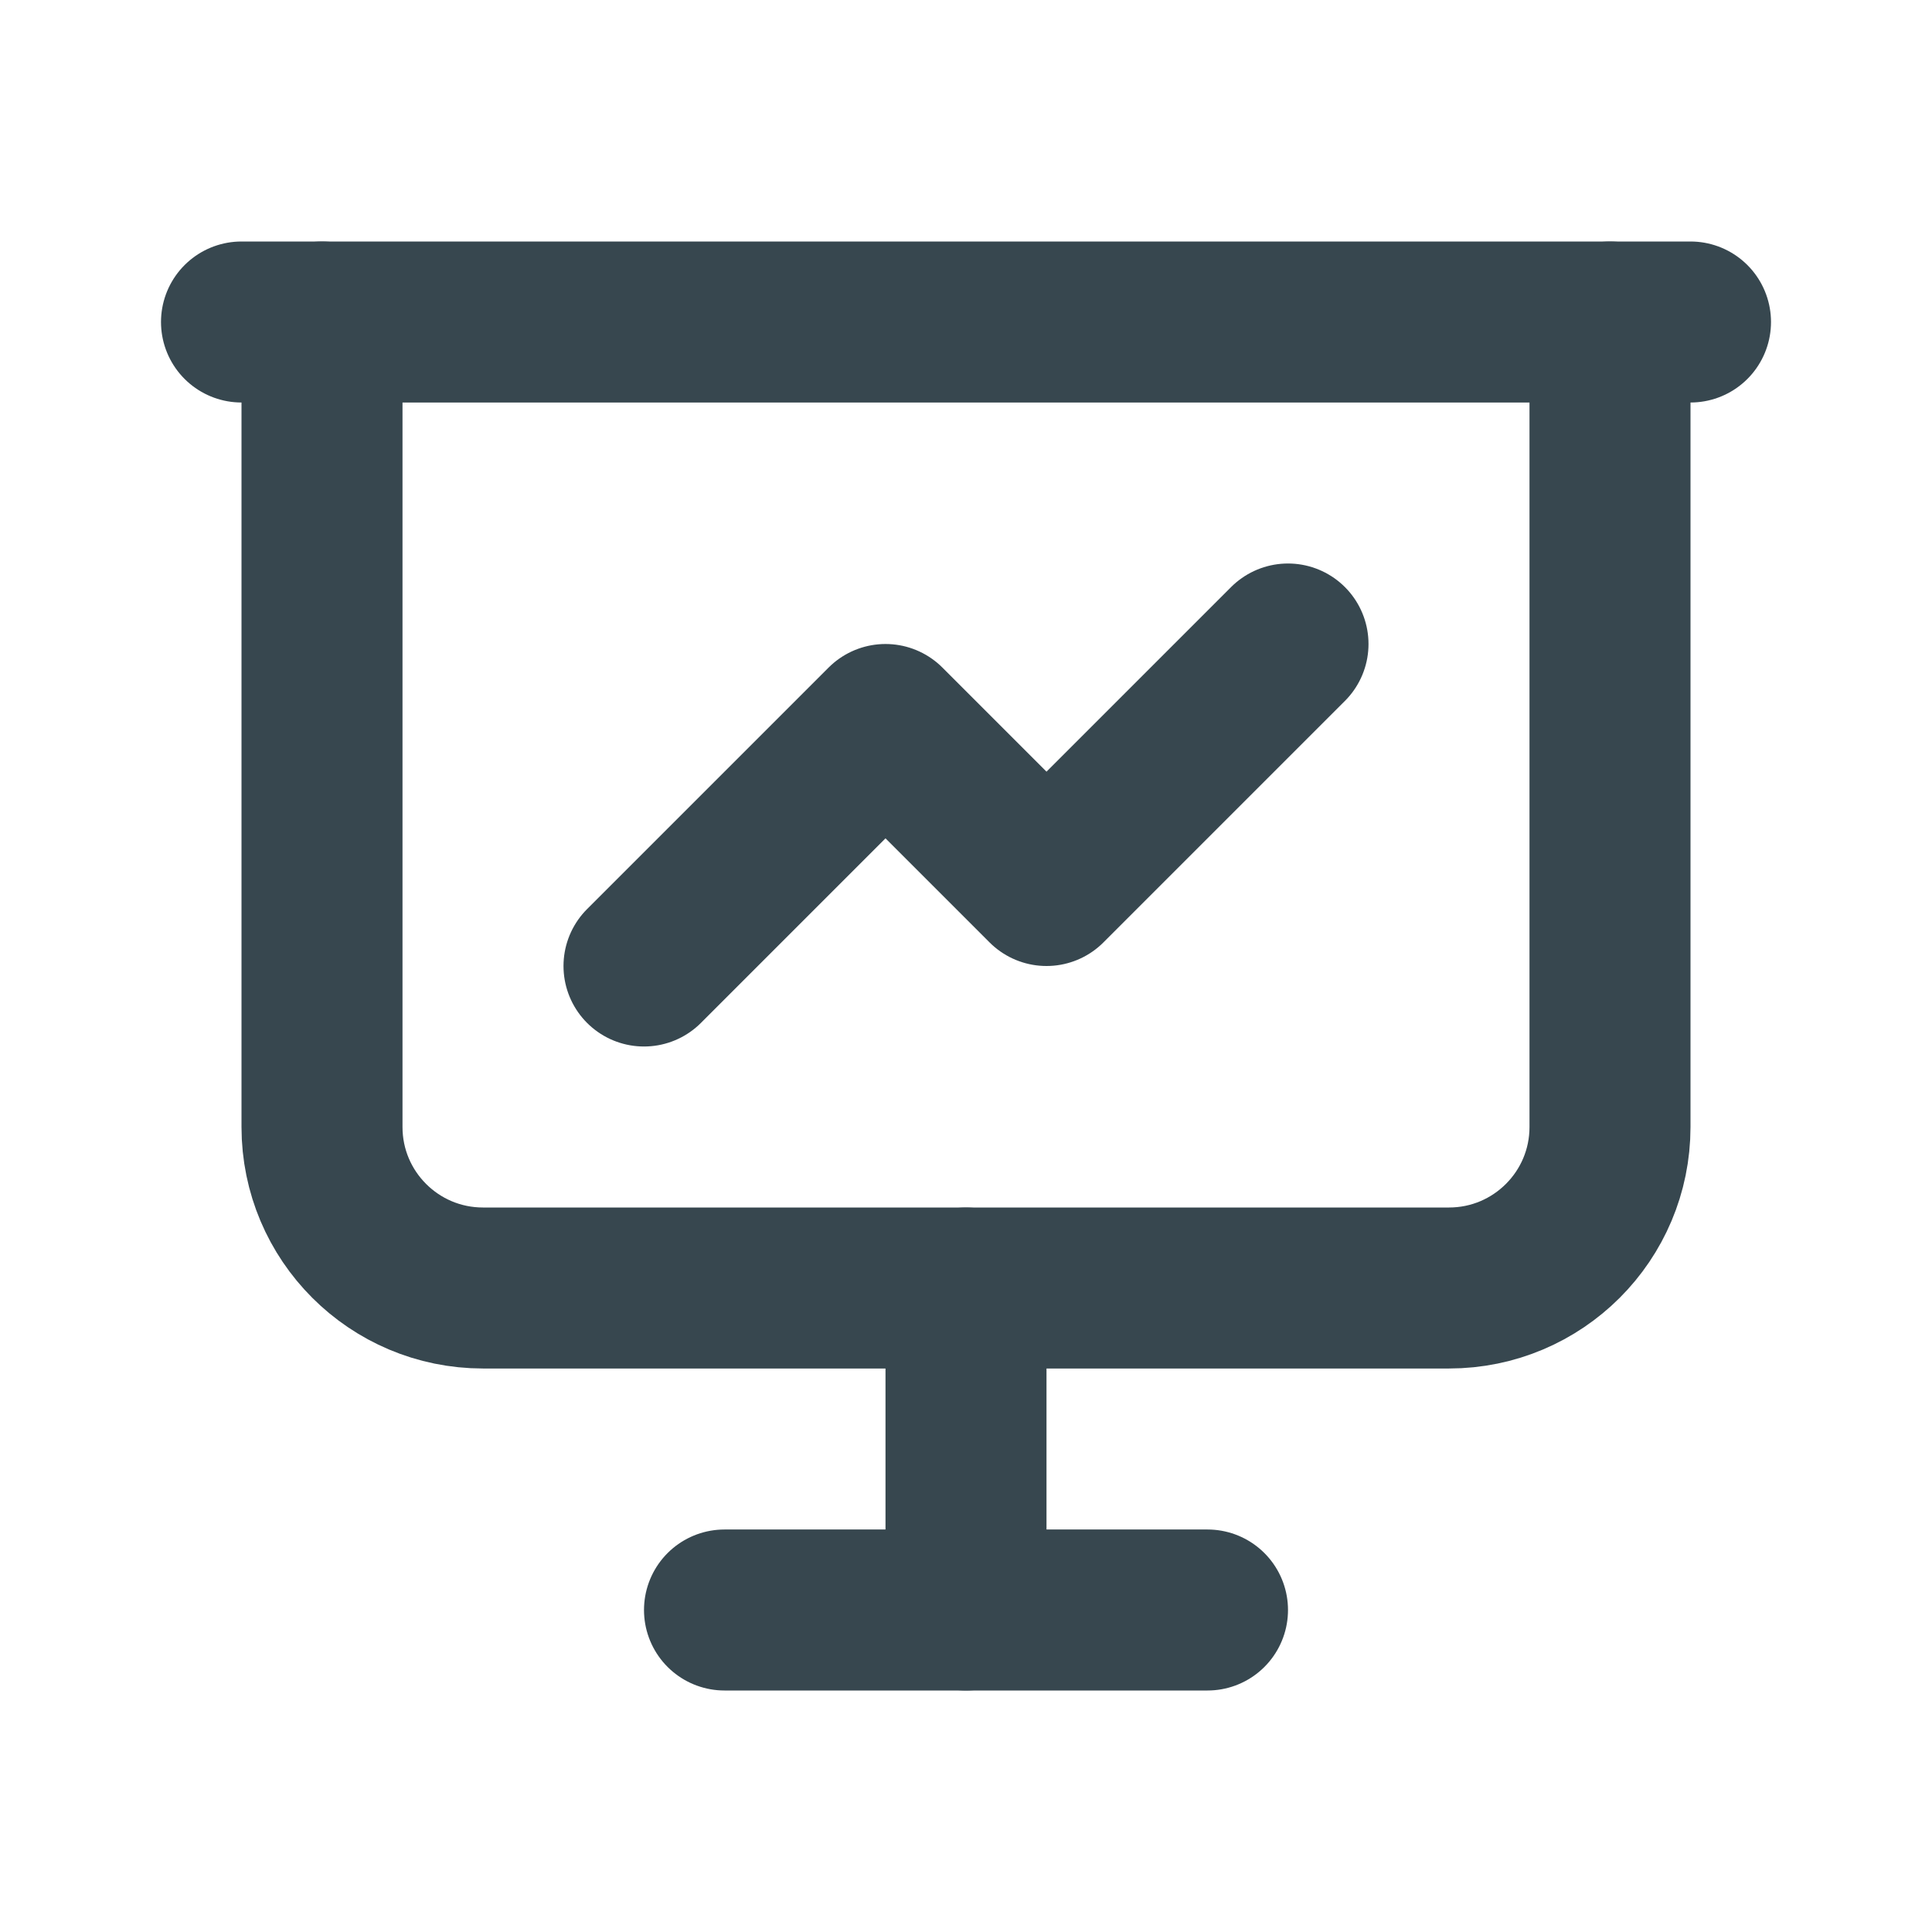
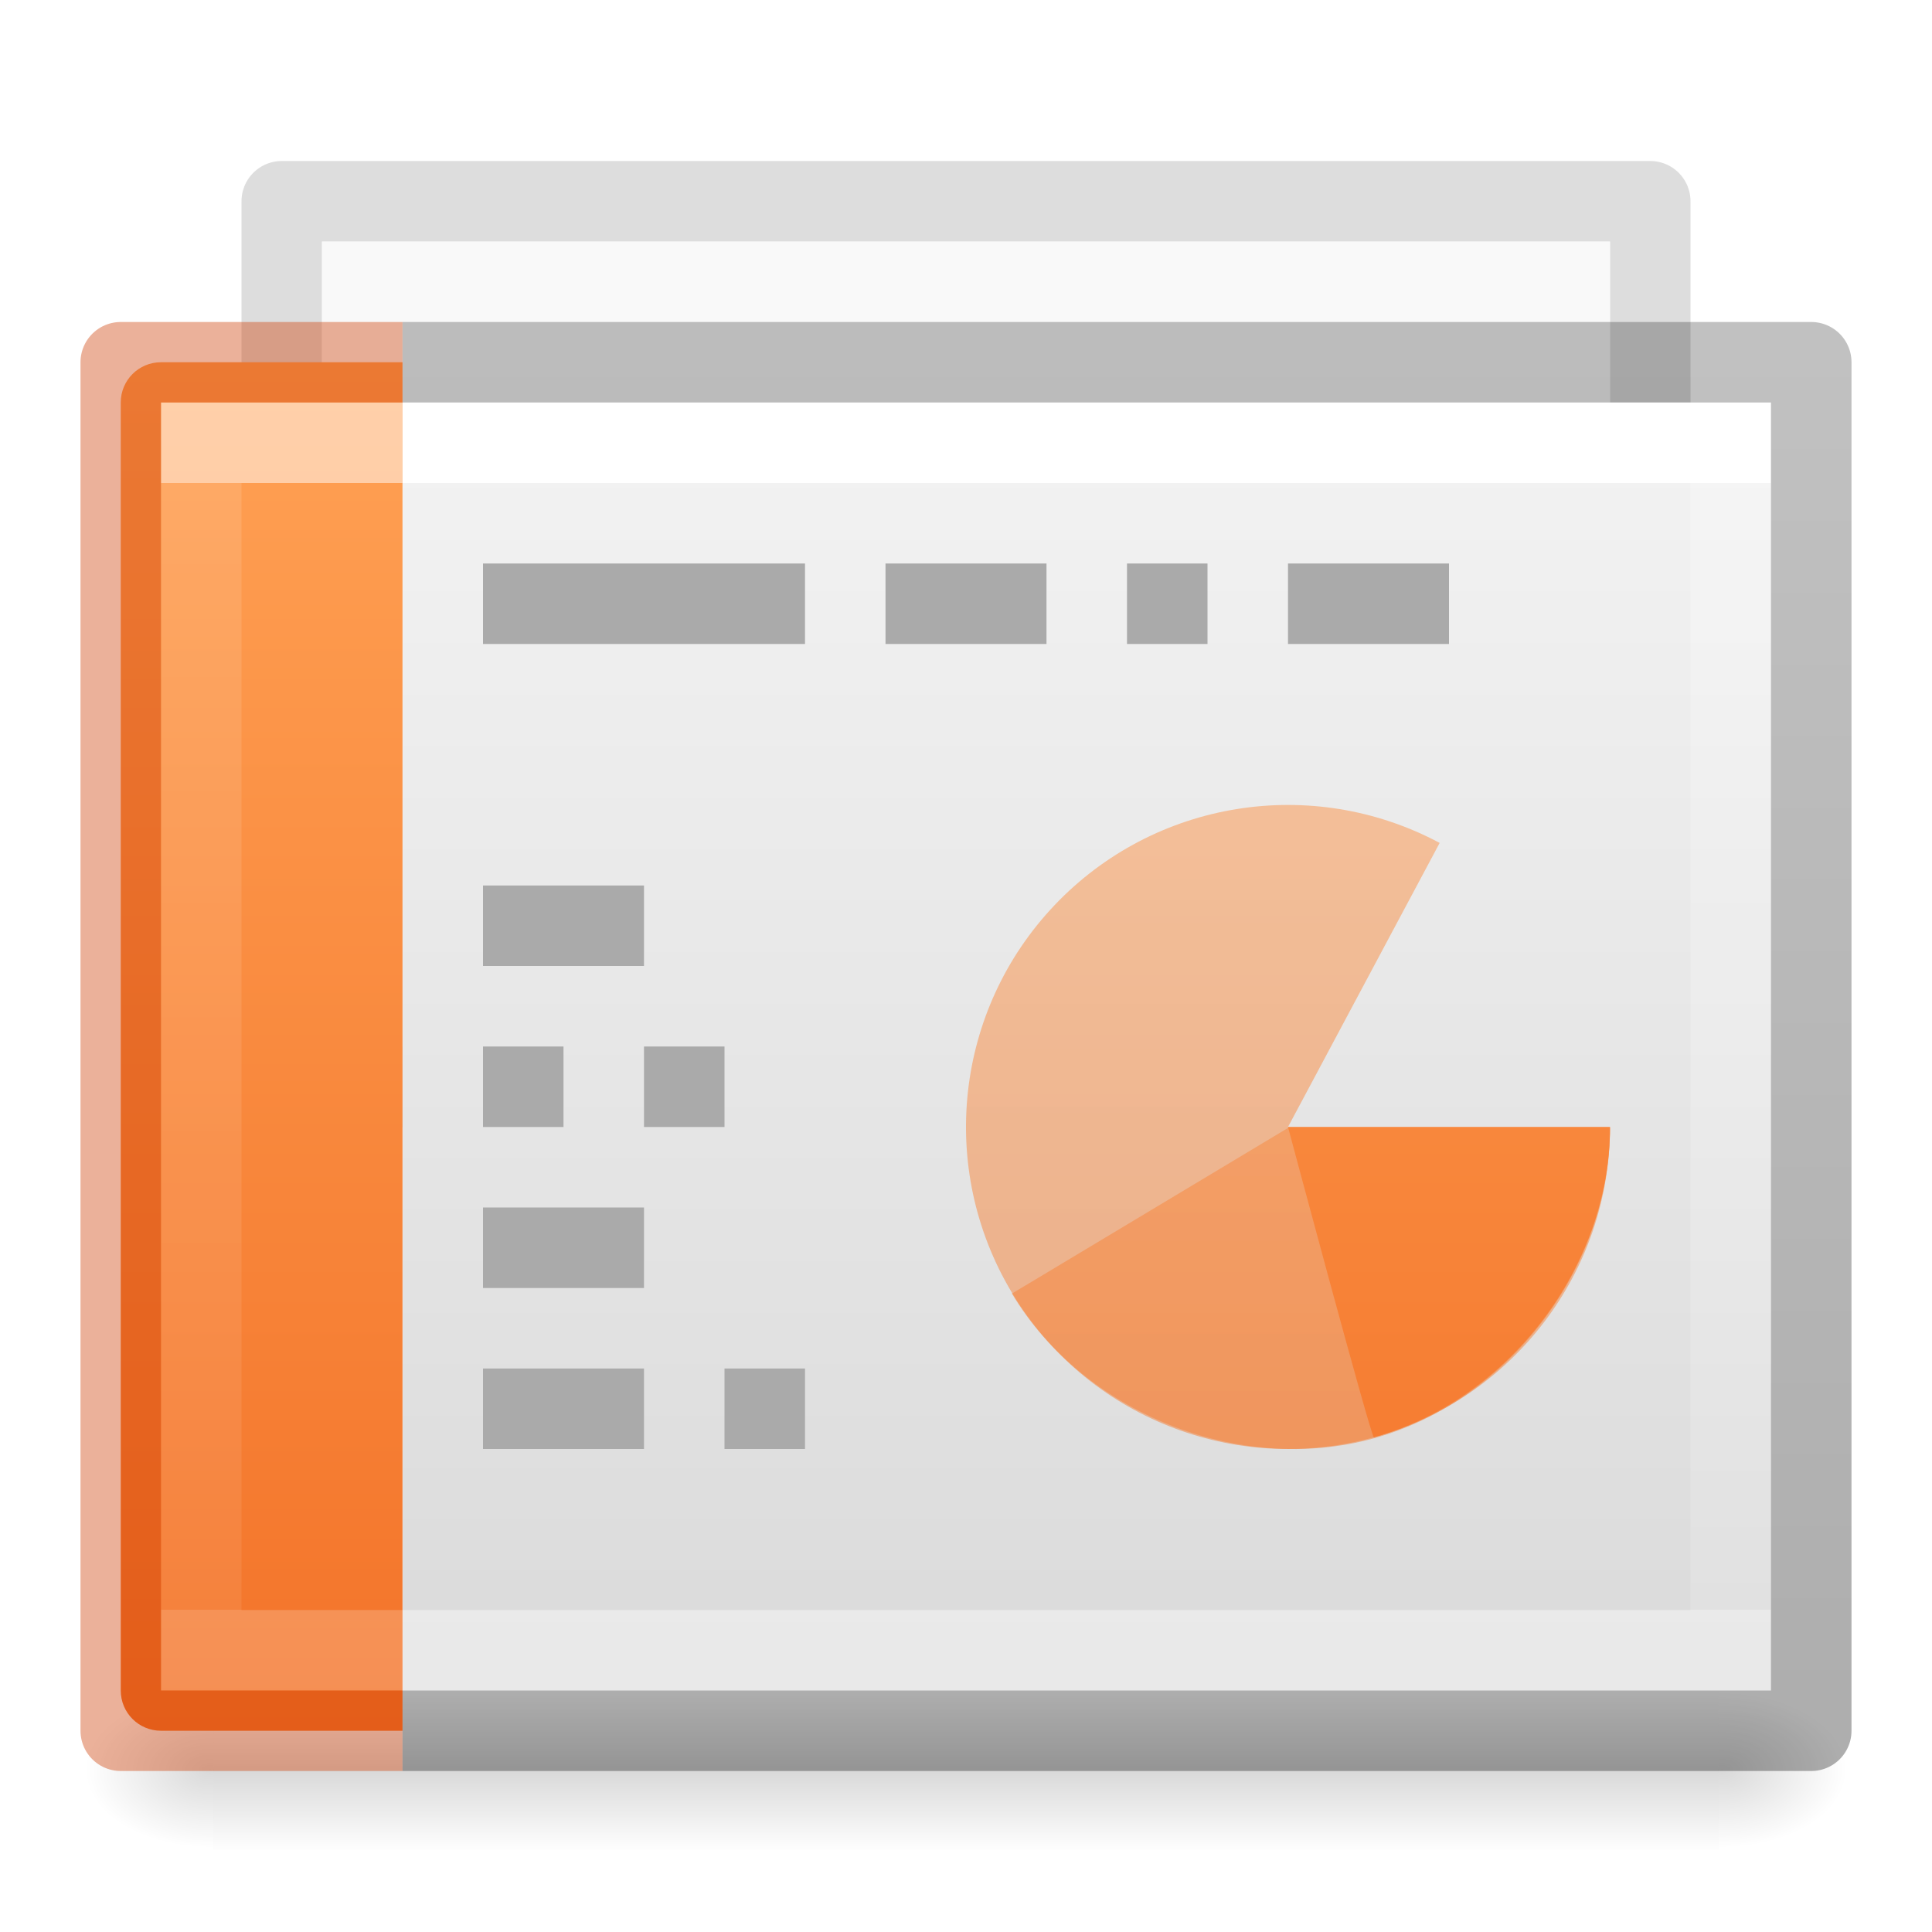
- <svg xmlns="http://www.w3.org/2000/svg" width="24" height="24" viewBox="0 0 24 24" fill="none" stroke="#37474F" stroke-width="2" stroke-linecap="round" stroke-linejoin="round">
-   <path d="M3 4l18 0" />
-   <path d="M4 4v10a2 2 0 0 0 2 2h12a2 2 0 0 0 2 -2v-10" />
-   <path d="M12 16l0 4" />
-   <path d="M9 20l6 0" />
-   <path d="M8 12l3 -3l2 2l3 -3" />
+ <svg xmlns="http://www.w3.org/2000/svg" xmlns:xlink="http://www.w3.org/1999/xlink" id="svg4104" height="24" width="24" version="1.1">
+   <defs id="defs4106">
+     <linearGradient id="linearGradient3104-6-2">
+       <stop offset="0" style="stop-color:#000000;stop-opacity:0.318" id="stop3106-3-4" />
+       <stop offset="1" style="stop-color:#000000;stop-opacity:0.24" id="stop3108-9-9" />
+     </linearGradient>
+     <linearGradient id="linearGradient3977-6">
+       <stop offset="0" style="stop-color:#ffffff;stop-opacity:1" id="stop3979-9" />
+       <stop offset="0" style="stop-color:#ffffff;stop-opacity:0.235" id="stop3981-3" />
+       <stop offset="1" style="stop-color:#ffffff;stop-opacity:0.157" id="stop3983-7" />
+       <stop offset="1" style="stop-color:#ffffff;stop-opacity:0.392" id="stop3985-4" />
+     </linearGradient>
+     <linearGradient id="linearGradient3028">
+       <stop offset="0" style="stop-color:#ffffff;stop-opacity:1" id="stop3030" />
+       <stop offset="0" style="stop-color:#ffffff;stop-opacity:0.235" id="stop3032" />
+       <stop offset="1" style="stop-color:#ffffff;stop-opacity:0.157" id="stop3034" />
+       <stop offset="1" style="stop-color:#ffffff;stop-opacity:0.392" id="stop3036" />
+     </linearGradient>
+     <linearGradient id="linearGradient3600-4">
+       <stop offset="0" style="stop-color:#f4f4f4;stop-opacity:1" id="stop3602-7" />
+       <stop offset="1" style="stop-color:#dbdbdb;stop-opacity:1" id="stop3604-6" />
+     </linearGradient>
+     <linearGradient id="linearGradient5060">
+       <stop offset="0" style="stop-color:#000000;stop-opacity:1" id="stop5062" />
+       <stop offset="1" style="stop-color:#000000;stop-opacity:0" id="stop5064" />
+     </linearGradient>
+     <linearGradient id="linearGradient5048">
+       <stop offset="0" style="stop-color:#000000;stop-opacity:0" id="stop5050" />
+       <stop offset="0.5" style="stop-color:#000000;stop-opacity:1" id="stop5056" />
+       <stop offset="1" style="stop-color:#000000;stop-opacity:0" id="stop5052" />
+     </linearGradient>
+     <linearGradient id="linearGradient3600-3-2-2-6-8">
+       <stop id="stop3602-1-25-9-9-7" style="stop-color:#f4f4f4;stop-opacity:1" offset="0" />
+       <stop id="stop3604-4-2-0-2-0" style="stop-color:#dbdbdb;stop-opacity:1" offset="1" />
+     </linearGradient>
+     <linearGradient y2="2.906" x2="-51.786" y1="50.786" x1="-51.786" gradientTransform="matrix(0.374596,0,0,0.3708294,29.39283,2.440519)" gradientUnits="userSpaceOnUse" id="linearGradient3756" xlink:href="#linearGradient3104-6-2" />
+     <linearGradient y2="41.267" x2="24" y1="6.733" x1="24" gradientTransform="matrix(0.6689189,0,0,0.4054054,-1.17905,3.270275)" gradientUnits="userSpaceOnUse" id="linearGradient3771" xlink:href="#linearGradient3977-6" />
+     <linearGradient y2="41.267" x2="37.633" y1="6.733" x1="37.633" gradientTransform="matrix(0.5135131,0,0,0.4054054,-0.3250622,3.270274)" gradientUnits="userSpaceOnUse" id="linearGradient3777" xlink:href="#linearGradient3028" />
+     <linearGradient y2="47.013" x2="25.132" y1="0.985" x1="25.132" gradientTransform="matrix(0.4571418,0,0,0.3476534,3.028596,4.122978)" gradientUnits="userSpaceOnUse" id="linearGradient3780" xlink:href="#linearGradient3600-4" />
+     <radialGradient r="117.143" fy="486.648" fx="605.714" cy="486.648" cx="605.714" gradientTransform="matrix(0.01325345,0,0,0.0082353,13.36267,17.98056)" gradientUnits="userSpaceOnUse" id="radialGradient3783" xlink:href="#linearGradient5060" />
+     <radialGradient r="117.143" fy="486.648" fx="605.714" cy="486.648" cx="605.714" gradientTransform="matrix(-0.01325345,0,0,0.0082353,10.63733,17.98056)" gradientUnits="userSpaceOnUse" id="radialGradient3786" xlink:href="#linearGradient5060" />
+     <linearGradient y2="609.505" x2="302.857" y1="366.648" x1="302.857" gradientTransform="matrix(0.03872781,0,0,0.0082353,-1.997337,17.98055)" gradientUnits="userSpaceOnUse" id="linearGradient3789" xlink:href="#linearGradient5048" />
+     <linearGradient y2="37.546" x2="25.132" y1="15.285" x1="25.132" gradientTransform="matrix(0.6920266,0,0,0.4043184,-2.190991,-0.9776278)" gradientUnits="userSpaceOnUse" id="linearGradient3869" xlink:href="#linearGradient3600-3-2-2-6-8" />
+     <linearGradient id="linearGradient3104-6-2-7">
+       <stop offset="0" style="stop-color:#000000;stop-opacity:0.318" id="stop3106-3-4-9" />
+       <stop offset="1" style="stop-color:#000000;stop-opacity:0.24" id="stop3108-9-9-2" />
+     </linearGradient>
+     <linearGradient xlink:href="#linearGradient3104-6-2-7" id="linearGradient3944" gradientUnits="userSpaceOnUse" gradientTransform="matrix(0.374596,0,0,0.3708294,29.39283,2.440519)" x1="-51.786" y1="50.786" x2="-51.786" y2="2.906" />
+     <linearGradient id="linearGradient917">
+       <stop id="stop913" offset="0" style="stop-color:#ffa154;stop-opacity:1" />
+       <stop id="stop915" offset="1" style="stop-color:#f37329;stop-opacity:1" />
+     </linearGradient>
+     <linearGradient gradientUnits="userSpaceOnUse" y2="21.517" x2="4" y1="4.559" x1="4" id="linearGradient1073" xlink:href="#linearGradient917" />
+   </defs>
+   <g style="opacity:0.75" id="g4731">
+     <path style="color:#000000;display:inline;overflow:visible;visibility:visible;opacity:0.75;fill:none;stroke:url(#linearGradient3944);stroke-width:1;stroke-linecap:butt;stroke-linejoin:round;stroke-miterlimit:4;stroke-dasharray:none;stroke-dashoffset:0;stroke-opacity:1;marker:none;enable-background:accumulate" id="rect4964-4-1" d="M 3.5,2.5 20.5,2.5 l 0,11 -17,0 z" />
+     <path style="color:#000000;display:inline;overflow:visible;visibility:visible;opacity:0.75;fill:url(#linearGradient3869);fill-opacity:1;fill-rule:nonzero;stroke:none;stroke-width:1;marker:none;enable-background:accumulate" id="rect4964-4" d="M 4,3 20,3 20,14 4,14 Z" />
+   </g>
+   <rect width="18.7" height="2" x="2.65" y="21" id="rect2879" style="opacity:0.15;fill:url(#linearGradient3789);fill-opacity:1;fill-rule:nonzero;stroke:none;stroke-width:1;marker:none;visibility:visible;display:inline;overflow:visible" />
+   <path d="m 2.65,21 c 0,0 0,2 0,2 C 1.967,23.004 1,22.552 1,22 1,21.448 1.762,21 2.65,21 z" id="path2881" style="opacity:0.15;fill:url(#radialGradient3786);fill-opacity:1;fill-rule:nonzero;stroke:none;stroke-width:1;marker:none;visibility:visible;display:inline;overflow:visible" />
+   <path d="m 21.35,21 c 0,0 0,2 0,2 0.683,0.004 1.65,-0.448 1.65,-1 0,-0.552 -0.762,-1 -1.65,-1 z" id="path2883" style="opacity:0.15;fill:url(#radialGradient3783);fill-opacity:1;fill-rule:nonzero;stroke:none;stroke-width:1;marker:none;visibility:visible;display:inline;overflow:visible" />
+   <path d="M 5,5 22,5 22,21 5,21 l 0,-16 z" id="path4160-3" style="display:inline;fill:url(#linearGradient3780);fill-opacity:1;stroke:none" />
+   <path d="m 21.5,20.5 -19,0 0,-15 L 21.5,5.5 z" id="rect6741-1" style="fill:none;stroke:url(#linearGradient3777);stroke-width:1;stroke-linecap:square;stroke-linejoin:miter;stroke-miterlimit:4;stroke-opacity:1;stroke-dasharray:none;stroke-dashoffset:0" />
+   <path d="M 2,4.5 C 1.723,4.5 1.5,4.723 1.5,5 l 0,16 c 0,0.277 0.223,0.5 0.5,0.5 l 3,0 0,-17 z" id="rect5505" style="color:#000000;fill:url(#linearGradient1073);fill-opacity:1;fill-rule:nonzero;stroke:none;stroke-width:1;marker:none;visibility:visible;display:inline;overflow:visible;enable-background:accumulate" />
+   <path d="m 4.5,20.5 -2,0 0,-15 2,0" id="rect6741-1-5" style="opacity:0.5;fill:none;stroke:url(#linearGradient3771);stroke-width:1;stroke-linecap:square;stroke-linejoin:miter;stroke-miterlimit:4;stroke-opacity:1;stroke-dasharray:none;stroke-dashoffset:0" />
+   <path d="m 6,7.5 4,0" id="path4159" style="fill:none;stroke:#aaaaaa;stroke-width:1px;stroke-linecap:butt;stroke-linejoin:miter;stroke-opacity:1" />
+   <path d="m 11,7.5 2,0" id="path4161" style="fill:none;stroke:#aaaaaa;stroke-width:1px;stroke-linecap:butt;stroke-linejoin:miter;stroke-opacity:1" />
+   <path d="m 14,7.5 1,0" id="path4163" style="fill:none;stroke:#aaaaaa;stroke-width:1px;stroke-linecap:butt;stroke-linejoin:miter;stroke-opacity:1" />
+   <path d="m 16,7.5 2,0" id="path4165" style="fill:none;stroke:#aaaaaa;stroke-width:1px;stroke-linecap:butt;stroke-linejoin:miter;stroke-opacity:1" />
+   <path d="m 6,11.5 2,0" id="path4167" style="fill:none;stroke:#aaaaaa;stroke-width:1px;stroke-linecap:butt;stroke-linejoin:miter;stroke-opacity:1" />
+   <path d="m 6,13.5 1,0" id="path4169" style="fill:none;stroke:#aaaaaa;stroke-width:1px;stroke-linecap:butt;stroke-linejoin:miter;stroke-opacity:1" />
+   <path d="m 6,15.5 2,0" id="path4171" style="fill:none;stroke:#aaaaaa;stroke-width:1px;stroke-linecap:butt;stroke-linejoin:miter;stroke-opacity:1" />
+   <path d="m 6,17.5 2,0" id="path4173" style="fill:none;stroke:#aaaaaa;stroke-width:1px;stroke-linecap:butt;stroke-linejoin:miter;stroke-opacity:1" />
+   <path d="m 8,13.5 1,0" id="path4175" style="fill:none;stroke:#aaaaaa;stroke-width:1px;stroke-linecap:butt;stroke-linejoin:miter;stroke-opacity:1" />
+   <path d="m 9,17.5 1,0" id="path4177" style="fill:none;stroke:#aaaaaa;stroke-width:1px;stroke-linecap:butt;stroke-linejoin:miter;stroke-opacity:1" />
+   <path d="m 5,21.5 17.5,0 0,-17 -17.5,0" id="rect5505-21-8-6" style="color:#000000;display:inline;overflow:visible;visibility:visible;fill:none;stroke:url(#linearGradient3756);stroke-width:1;stroke-linecap:butt;stroke-linejoin:round;stroke-miterlimit:4;stroke-dasharray:none;stroke-dashoffset:0;stroke-opacity:1;marker:none;enable-background:accumulate" />
+   <path d="m 5,21.5 -3.5,0 0,-17 L 5,4.5" id="rect5505-21-8-6-4" style="opacity:0.4;color:#000000;fill:none;stroke:#cc3b02;stroke-width:1;stroke-linecap:butt;stroke-linejoin:round;stroke-miterlimit:4;stroke-opacity:1;stroke-dasharray:none;stroke-dashoffset:0;marker:none;visibility:visible;display:inline;overflow:visible;enable-background:accumulate;font-variant-east_asian:normal;vector-effect:none;fill-opacity:1" />
+   <path d="M 20,14 A 4,4 0 1 1 17.884,10.471 L 16,14 Z" id="path3035-3" style="color:#000000;clip-rule:nonzero;display:inline;overflow:visible;visibility:visible;opacity:0.5;isolation:auto;mix-blend-mode:normal;color-interpolation:sRGB;color-interpolation-filters:linearRGB;solid-color:#000000;solid-opacity:1;fill:url(#linearGradient1073);fill-opacity:1;fill-rule:nonzero;stroke:none;stroke-width:1;stroke-linecap:butt;stroke-linejoin:miter;stroke-miterlimit:4;stroke-dasharray:none;stroke-dashoffset:0;stroke-opacity:1;marker:none;color-rendering:auto;image-rendering:auto;shape-rendering:auto;text-rendering:auto;enable-background:accumulate;font-variant-east_asian:normal;vector-effect:none" />
+   <path style="color:#000000;clip-rule:nonzero;display:inline;overflow:visible;visibility:visible;opacity:0.5;isolation:auto;mix-blend-mode:normal;color-interpolation:sRGB;color-interpolation-filters:linearRGB;solid-color:#000000;solid-opacity:1;fill:url(#linearGradient1073);fill-opacity:1;fill-rule:nonzero;stroke:none;stroke-width:1;stroke-linecap:butt;stroke-linejoin:miter;stroke-miterlimit:4;stroke-dasharray:none;stroke-dashoffset:0;stroke-opacity:1;marker:none;color-rendering:auto;image-rendering:auto;shape-rendering:auto;text-rendering:auto;enable-background:accumulate;font-variant-east_asian:normal;vector-effect:none" id="path3964" d="m 20,14.012 c 0,1.734 -1.261,3.392 -2.933,3.855 -1.671,0.463 -3.605,-0.311 -4.497,-1.798 C 12.563,16.075 16,14.012 16,14.012 Z" />
+   <path style="color:#000000;clip-rule:nonzero;display:inline;overflow:visible;visibility:visible;opacity:1;isolation:auto;mix-blend-mode:normal;color-interpolation:sRGB;color-interpolation-filters:linearRGB;solid-color:#000000;solid-opacity:1;fill:url(#linearGradient1073);fill-opacity:1;fill-rule:nonzero;stroke:none;stroke-width:1;stroke-linecap:butt;stroke-linejoin:miter;stroke-miterlimit:4;stroke-dasharray:none;stroke-dashoffset:0;stroke-opacity:1;marker:none;color-rendering:auto;image-rendering:auto;shape-rendering:auto;text-rendering:auto;enable-background:accumulate;font-variant-east_asian:normal;vector-effect:none" id="path3962" d="m 20,14 c 0,1.734 -1.261,3.392 -2.933,3.855 C 17.028,17.848 16,14 16,14 Z" />
</svg>
